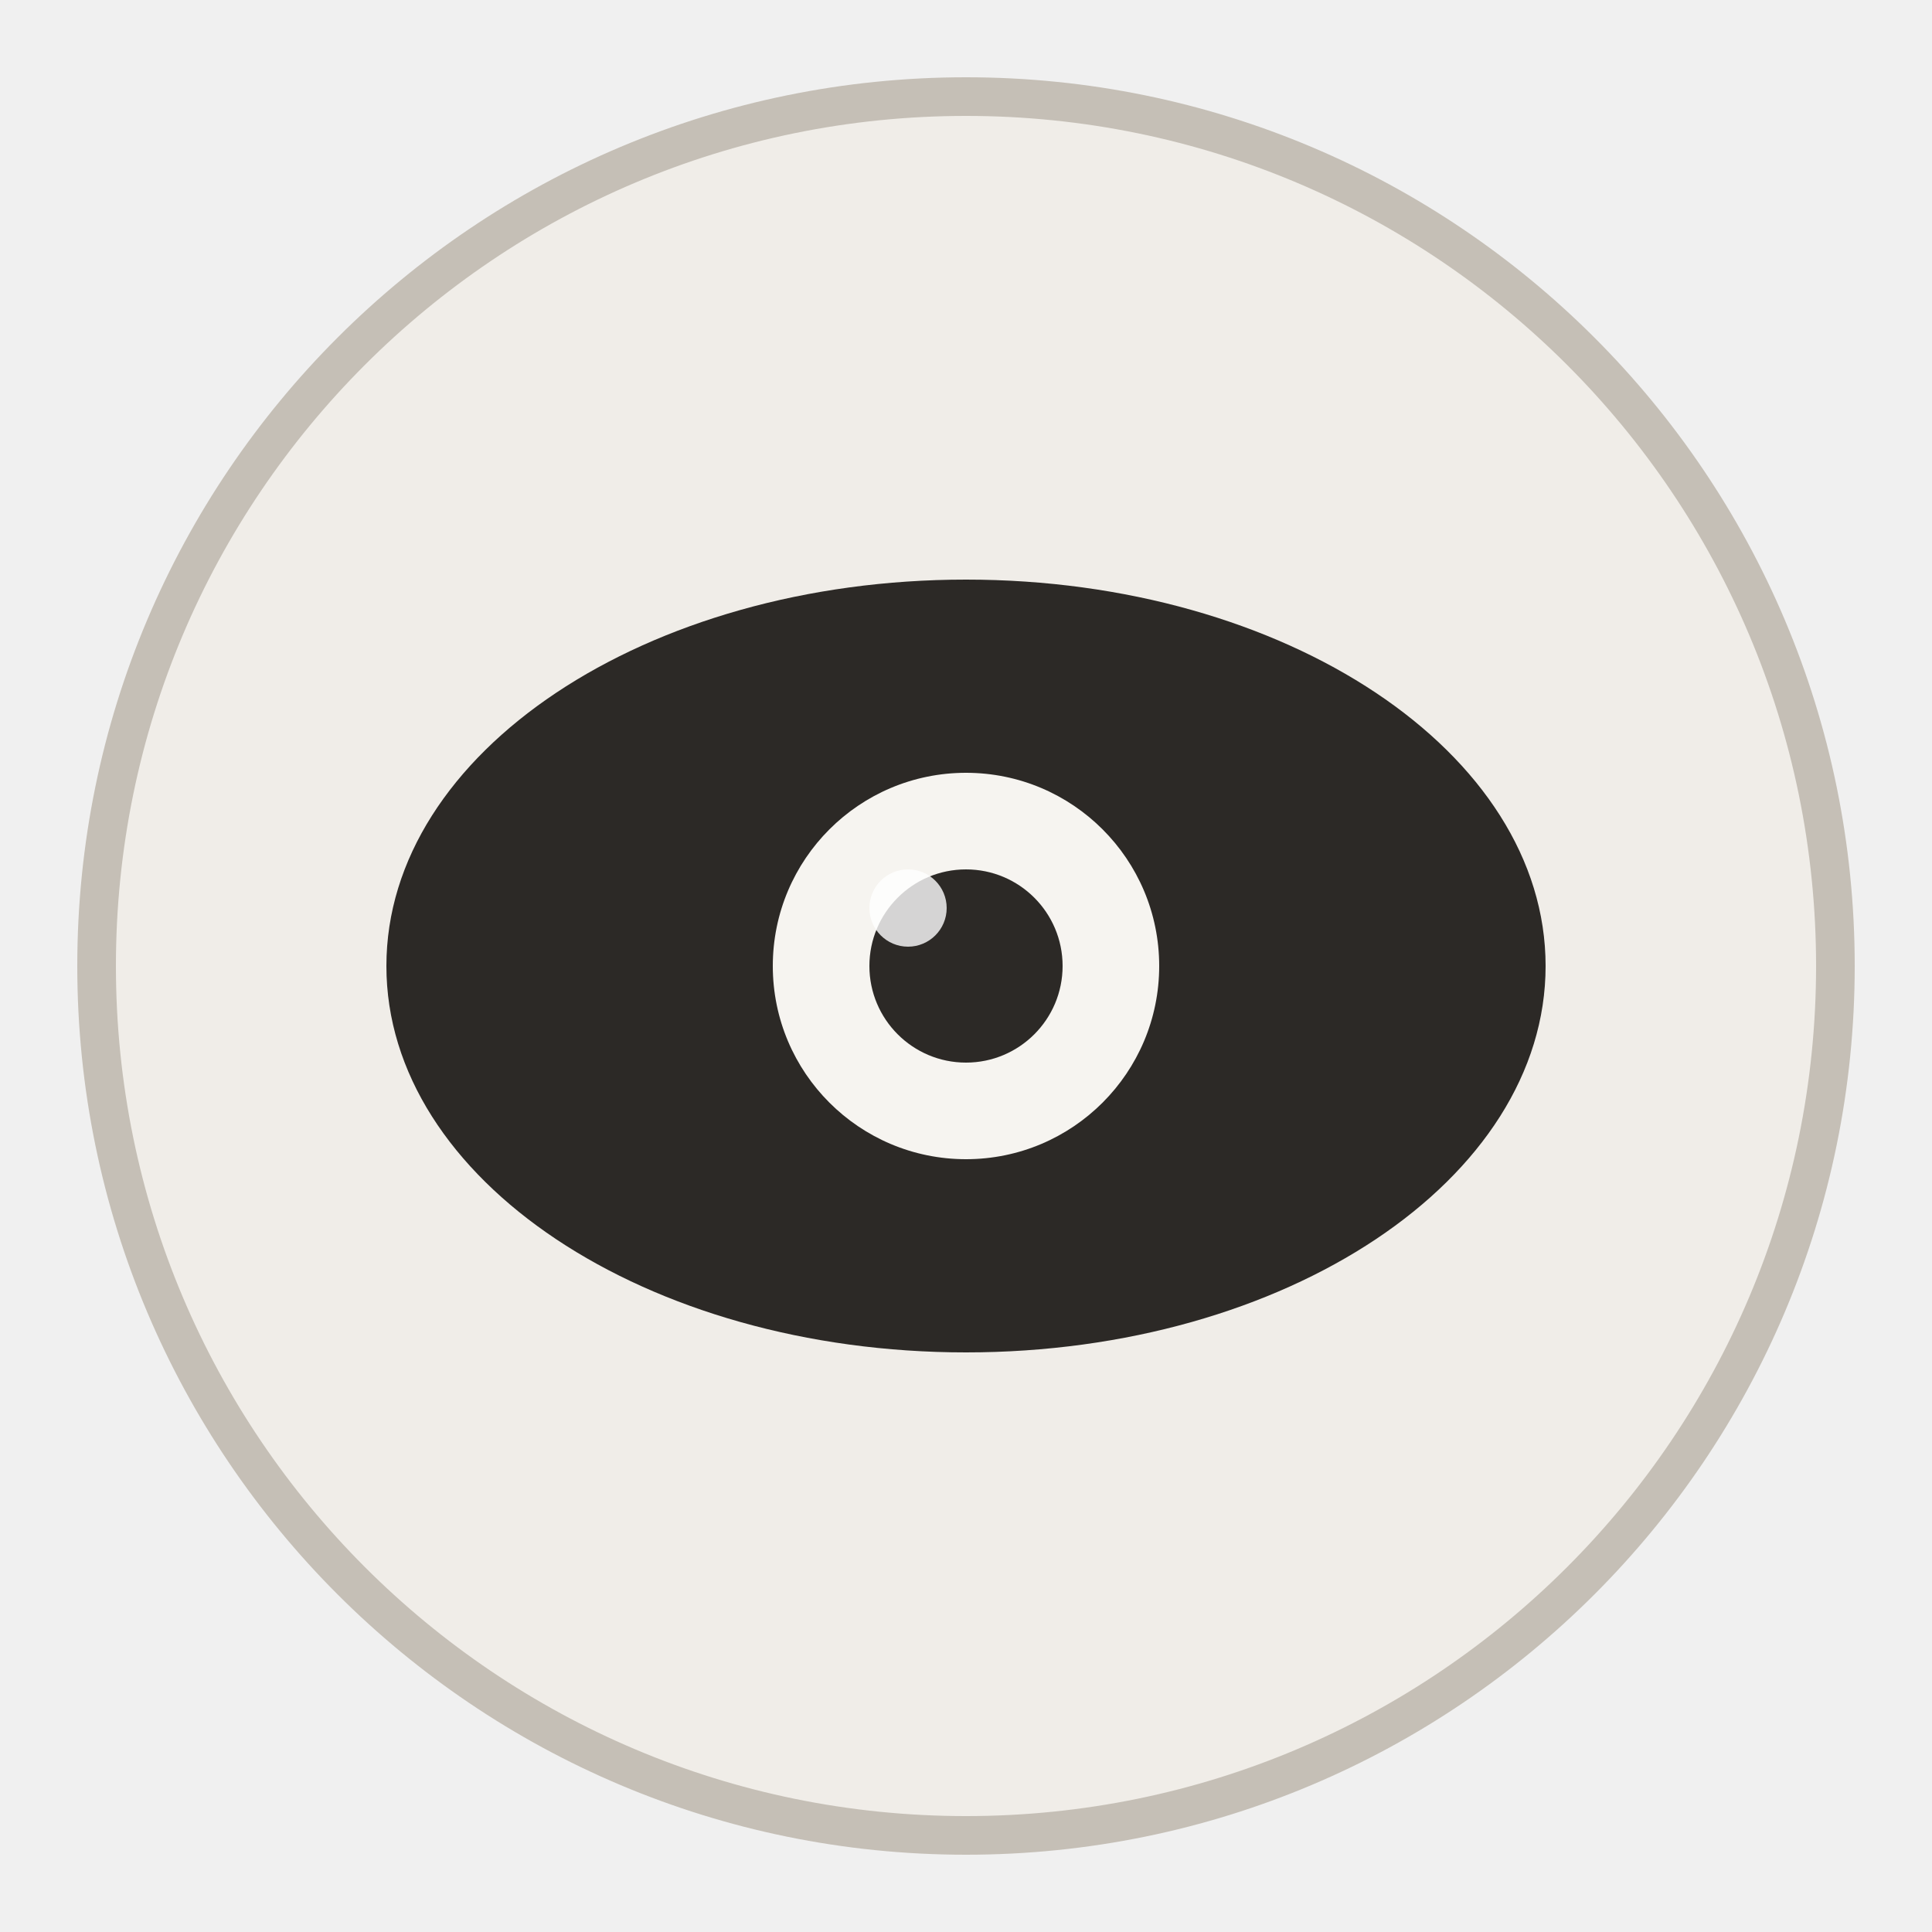
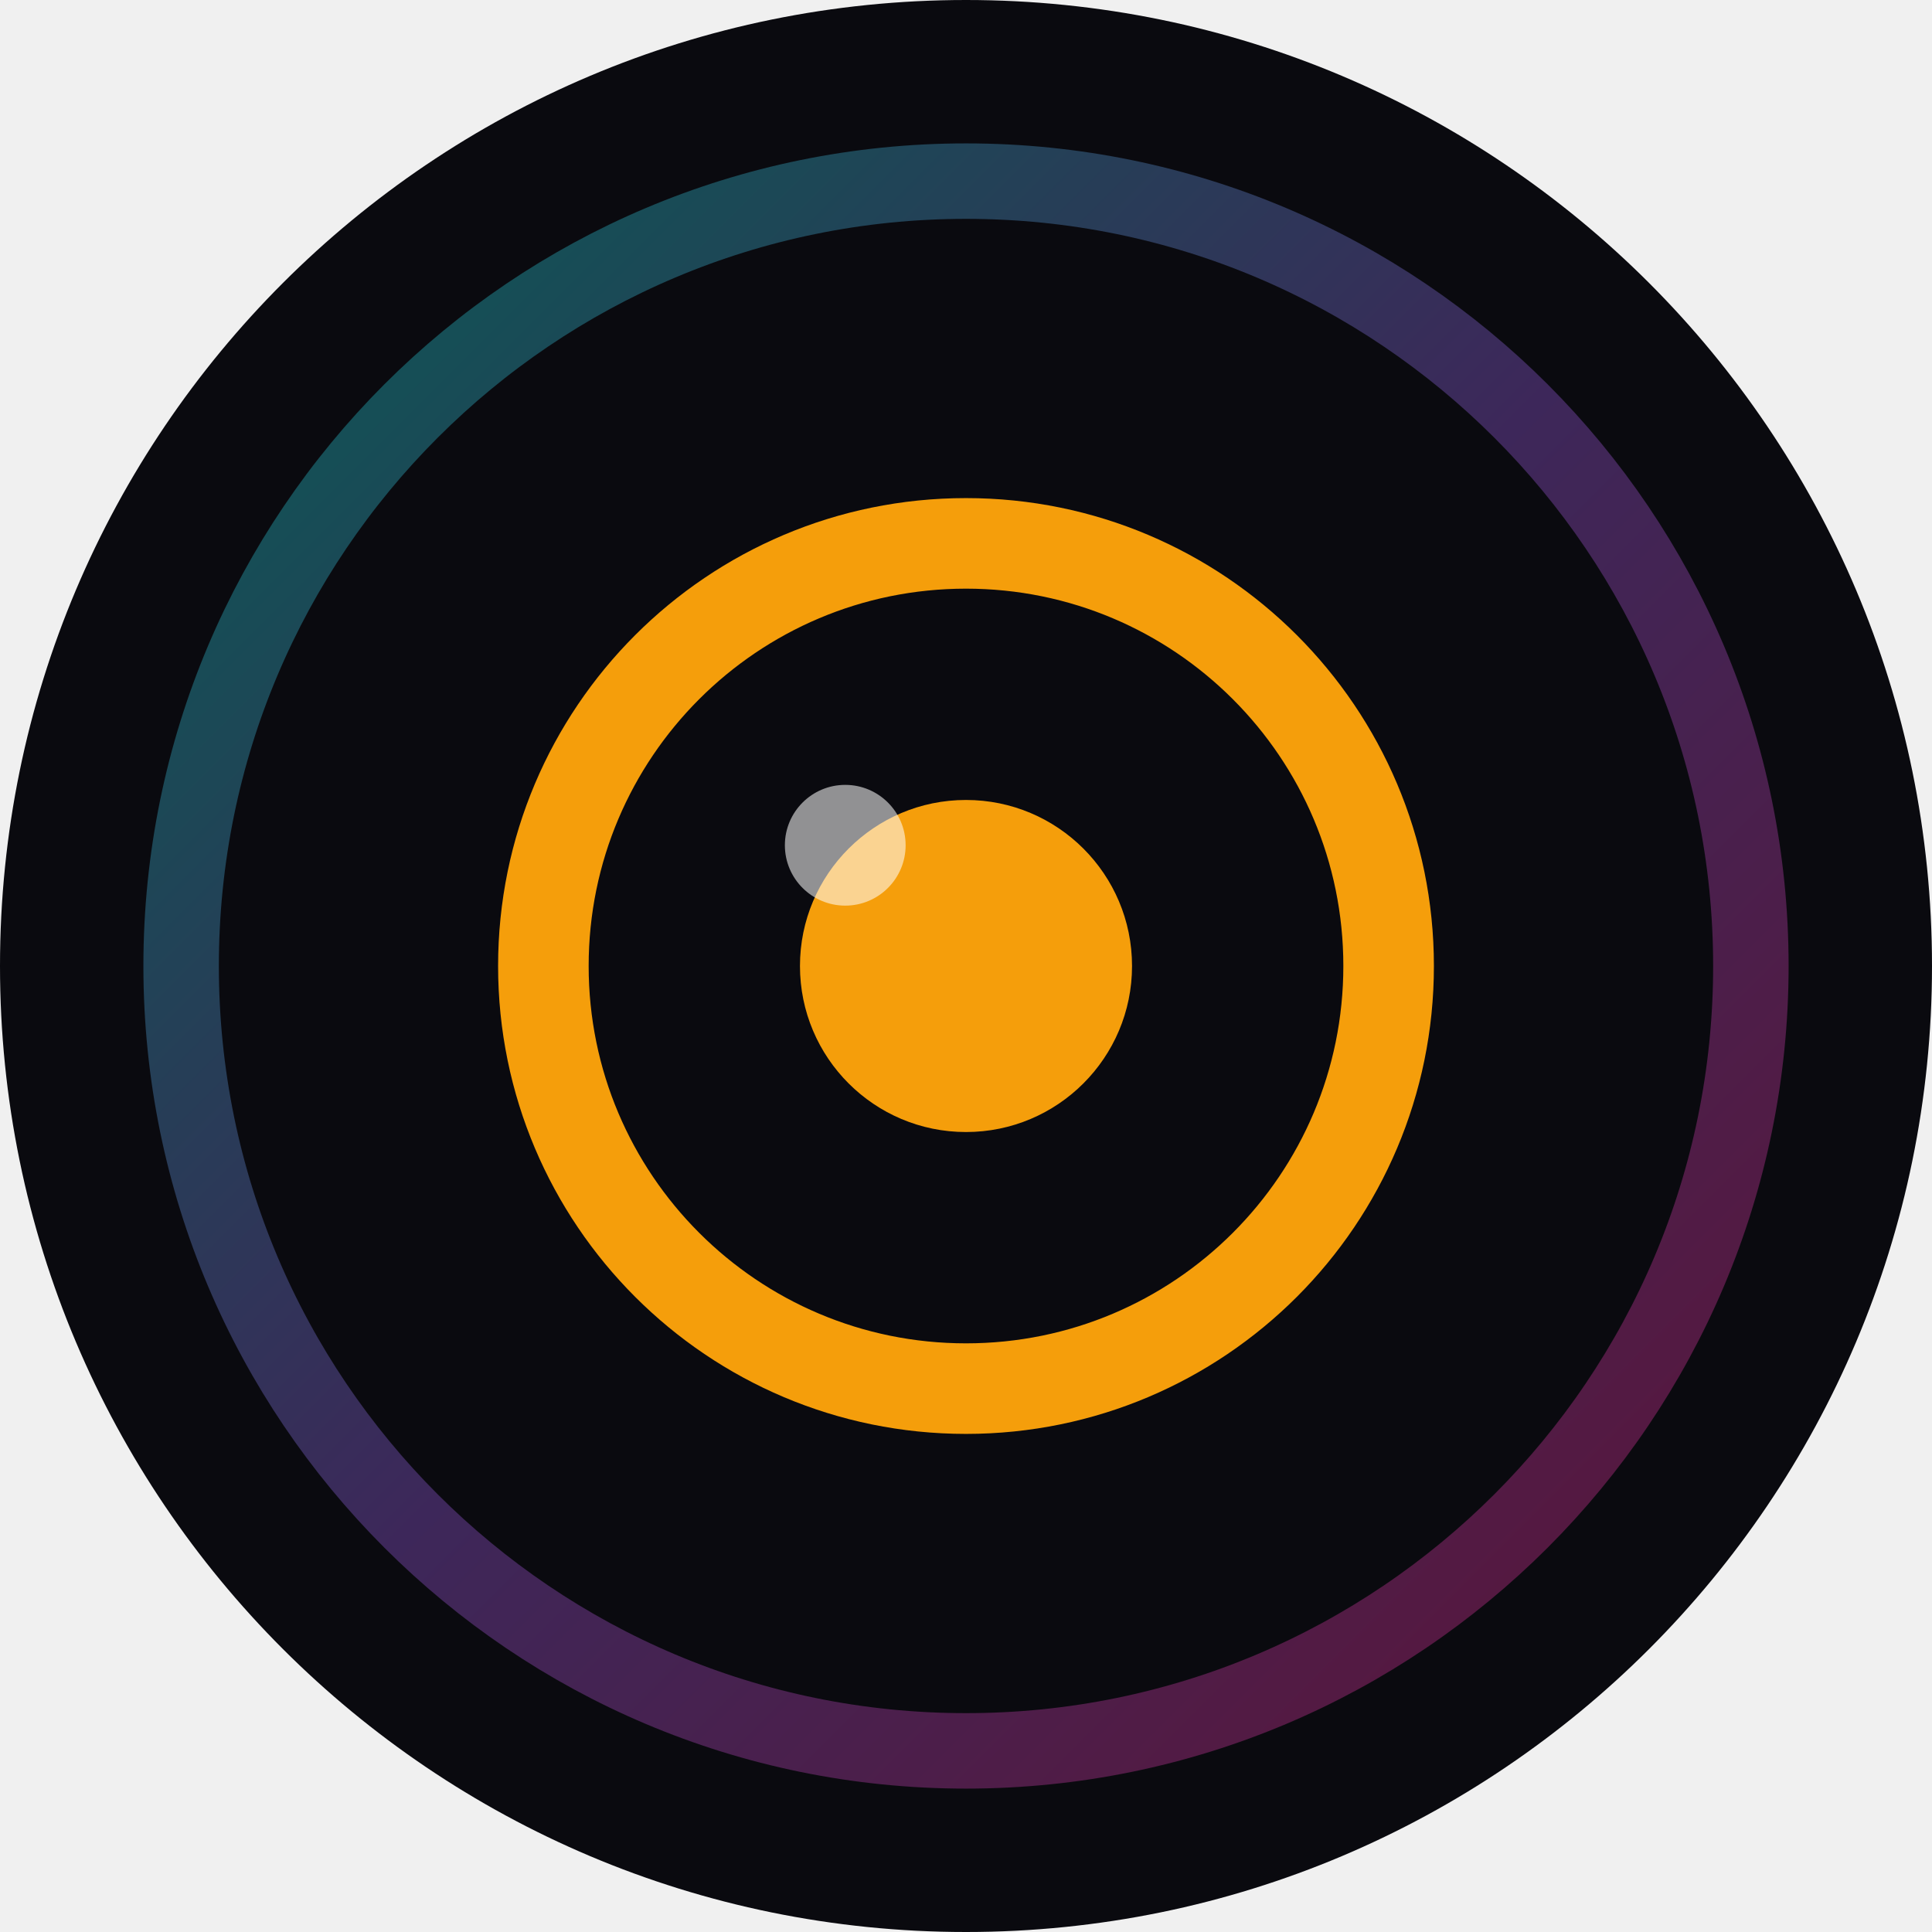
- <svg xmlns="http://www.w3.org/2000/svg" viewBox="0 0 100 100">
-   <circle cx="50" cy="50" r="45" fill="#f0ede8" stroke="#c5bfb6" stroke-width="2" />
-   <ellipse cx="50" cy="50" rx="30" ry="20" fill="#2c2926" />
-   <circle cx="50" cy="50" r="10" fill="#f6f4f0" />
-   <circle cx="50" cy="50" r="5" fill="#2c2926" />
-   <circle cx="47" cy="47" r="2" fill="#fff" opacity="0.8" />
+ <svg xmlns="http://www.w3.org/2000/svg" viewBox="0 0 64 64">
+   <defs>
+     <linearGradient id="halo" x1="0" y1="0" x2="1" y2="1">
+       <stop offset="0%" stop-color="#00f5d4" />
+       <stop offset="50%" stop-color="#9b5de5" />
+       <stop offset="100%" stop-color="#f72585" />
+     </linearGradient>
+   </defs>
+   <circle cx="32" cy="32" r="32" fill="#0a0a0f" />
+   <circle cx="32" cy="32" r="26" fill="none" stroke="url(#halo)" stroke-width="2.5" opacity="0.35" />
+   <circle cx="32" cy="32" r="14" fill="none" stroke="#f59e0b" stroke-width="3" />
+   <circle cx="32" cy="32" r="5.5" fill="#f59e0b" />
+   <circle cx="28" cy="28" r="2" fill="#fff" opacity="0.55" />
</svg>
